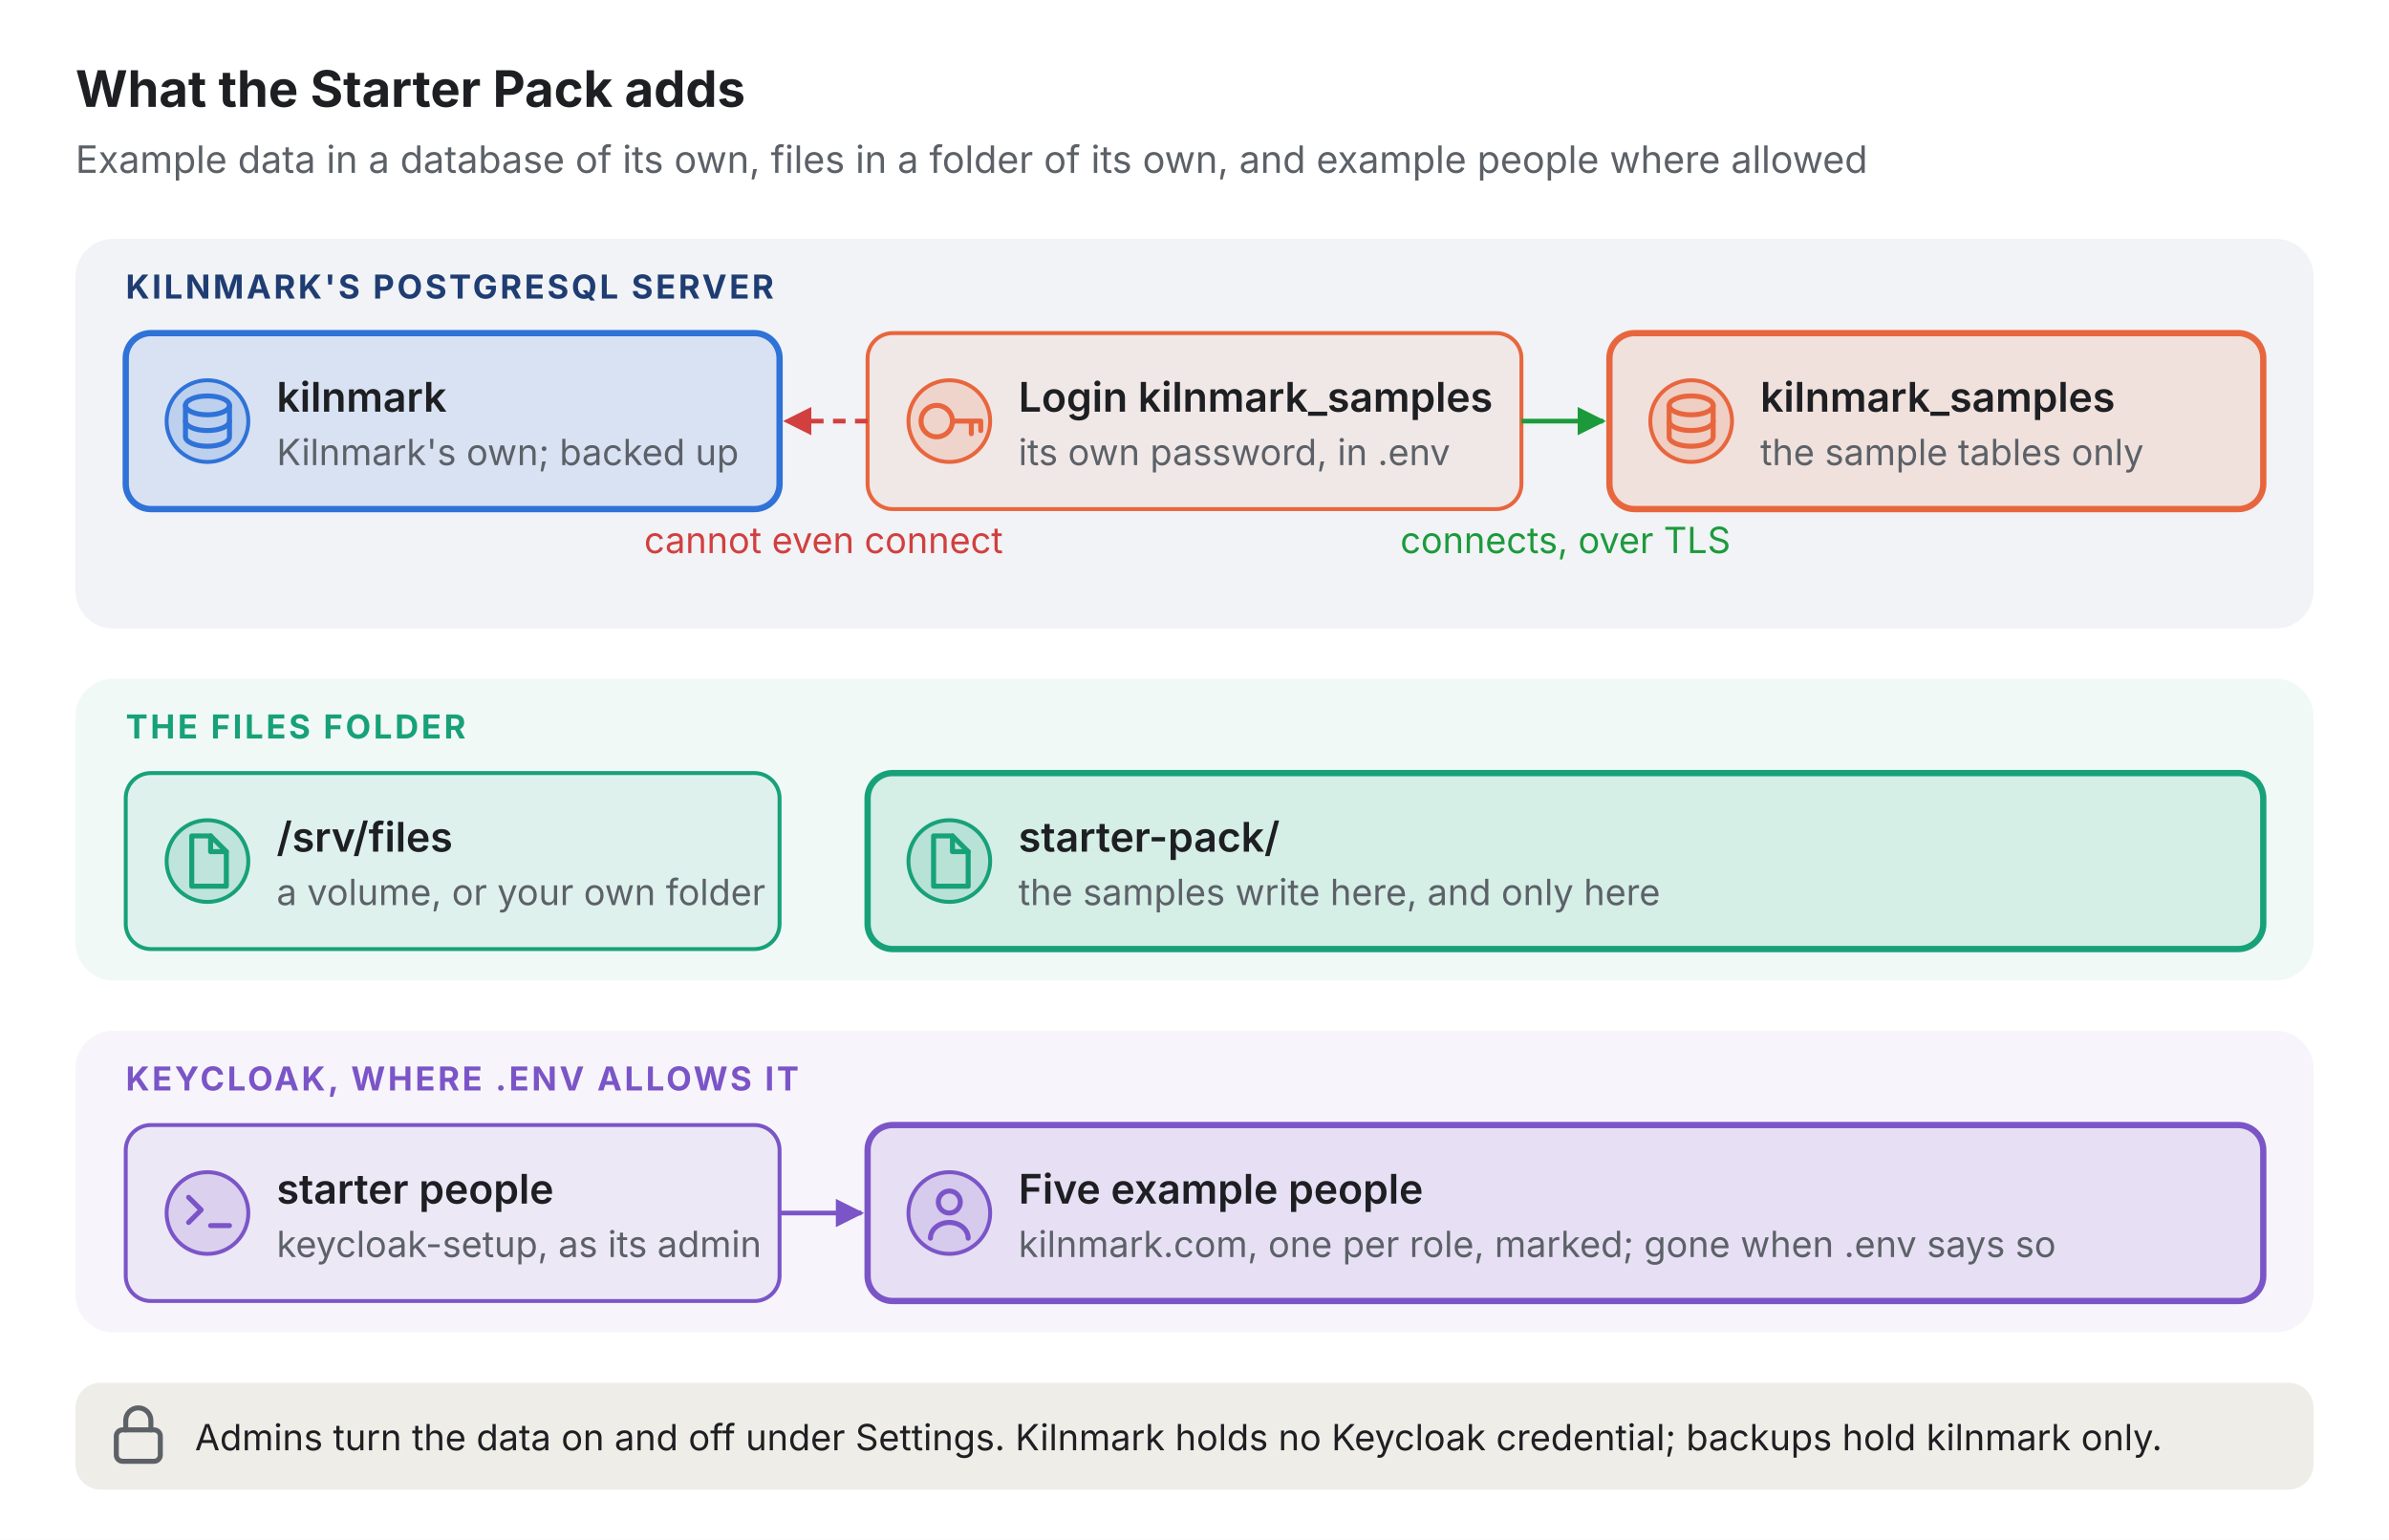
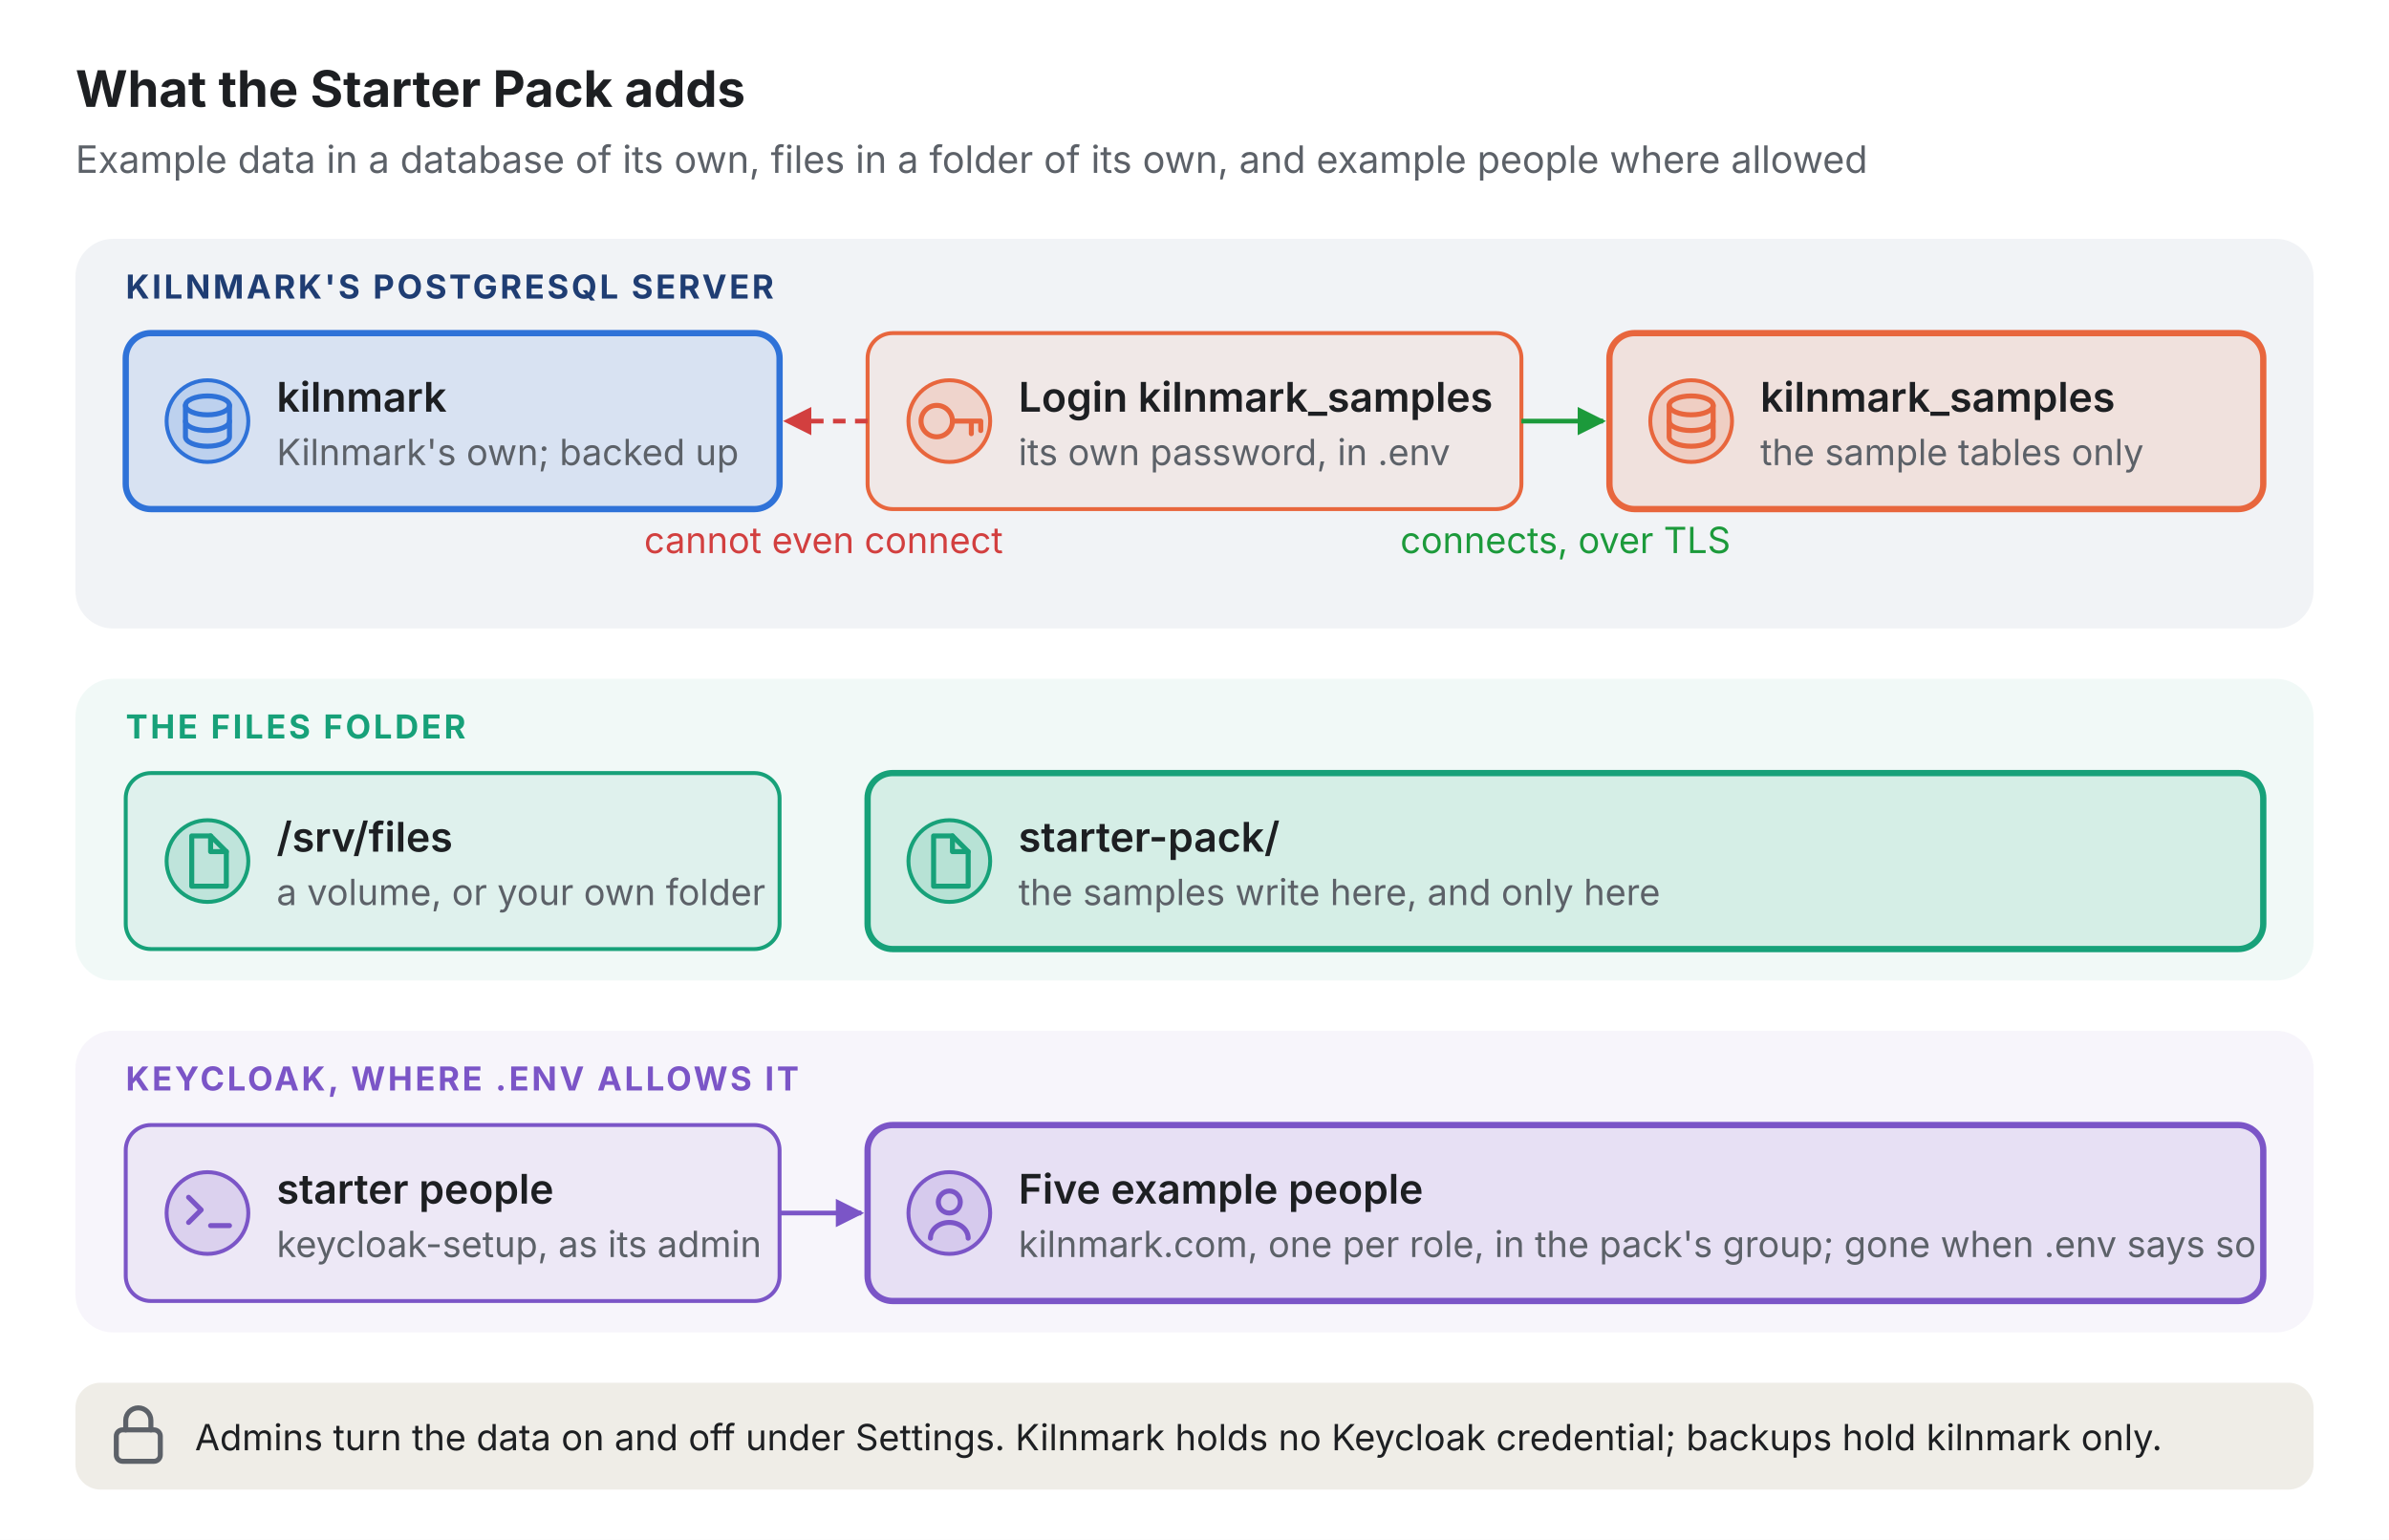
<svg xmlns="http://www.w3.org/2000/svg" viewBox="0 0 760 490" width="760" height="490" font-family="Inter, 'Segoe UI', Helvetica, Arial, sans-serif" role="img" aria-label="What the Starter Pack adds">
  <defs>
    <marker id="a1c9a3b" viewBox="0 0 10 10" refX="9" refY="5" markerWidth="6" markerHeight="6" orient="auto-start-reverse">
      <path d="M0 0L10 5L0 10z" fill="#1c9a3b" />
    </marker>
    <marker id="ad23f3f" viewBox="0 0 10 10" refX="9" refY="5" markerWidth="6" markerHeight="6" orient="auto-start-reverse">
      <path d="M0 0L10 5L0 10z" fill="#d23f3f" />
    </marker>
    <marker id="a7b55c7" viewBox="0 0 10 10" refX="9" refY="5" markerWidth="6" markerHeight="6" orient="auto-start-reverse">
      <path d="M0 0L10 5L0 10z" fill="#7b55c7" />
    </marker>
  </defs>
  <rect x="0" y="0" width="760" height="490" rx="0" fill="#ffffff" />
  <text x="24" y="34" font-size="16" fill="#1d1f22" font-weight="650">What the Starter Pack adds</text>
  <text x="24" y="55" font-size="12" fill="#5c6168">Example data in a database of its own, files in a folder of its own, and example people where allowed</text>
  <rect x="24" y="76" width="712" height="124" rx="12" fill="#1f3d73" fill-opacity="0.06" />
  <text x="40" y="95" font-size="10.5" fill="#1f3d73" font-weight="700" letter-spacing="0.08em">KILNMARK'S POSTGRESQL SERVER</text>
  <rect x="40" y="106" width="208" height="56" rx="8" fill="#2f72d8" fill-opacity="0.13" stroke="#2f72d8" stroke-width="2" />
  <circle cx="66" cy="134" r="13" fill="#2f72d8" fill-opacity="0.16" stroke="#2f72d8" stroke-width="1.25" />
  <g fill="none" stroke="#2f72d8" stroke-width="1.6" stroke-linecap="round" stroke-linejoin="round">
    <ellipse cx="66" cy="129" rx="7" ry="3" />
    <path d="M59 129v10a7 3 0 0 0 14 0v-10" />
    <path d="M59 134a7 3 0 0 0 14 0" />
  </g>
  <text x="88" y="131" font-size="13" fill="#1d1f22" font-weight="600">kilnmark</text>
  <text x="88" y="148" font-size="11.5" fill="#5c6168">Kilnmark's own; backed up</text>
  <rect x="276" y="106" width="208" height="56" rx="8" fill="#e8663d" fill-opacity="0.08" stroke="#e8663d" stroke-width="1.25" />
  <circle cx="302" cy="134" r="13" fill="#e8663d" fill-opacity="0.16" stroke="#e8663d" stroke-width="1.25" />
  <g fill="none" stroke="#e8663d" stroke-width="1.6" stroke-linecap="round" stroke-linejoin="round">
    <circle cx="298" cy="134" r="5" />
    <path d="M303 134h9M309 134v4M312 134v3" />
  </g>
  <text x="324" y="131" font-size="13" fill="#1d1f22" font-weight="600">Login kilnmark_samples</text>
  <text x="324" y="148" font-size="11.5" fill="#5c6168">its own password, in .env</text>
  <rect x="512" y="106" width="208" height="56" rx="8" fill="#e8663d" fill-opacity="0.13" stroke="#e8663d" stroke-width="2" />
  <circle cx="538" cy="134" r="13" fill="#e8663d" fill-opacity="0.16" stroke="#e8663d" stroke-width="1.25" />
  <g fill="none" stroke="#e8663d" stroke-width="1.6" stroke-linecap="round" stroke-linejoin="round">
    <ellipse cx="538" cy="129" rx="7" ry="3" />
    <path d="M531 129v10a7 3 0 0 0 14 0v-10" />
    <path d="M531 134a7 3 0 0 0 14 0" />
  </g>
  <text x="560" y="131" font-size="13" fill="#1d1f22" font-weight="600">kilnmark_samples</text>
  <text x="560" y="148" font-size="11.5" fill="#5c6168">the sample tables only</text>
  <path d="M484 134 L510 134" fill="none" stroke="#1c9a3b" stroke-width="1.5" stroke-linejoin="round" marker-end="url(#a1c9a3b)" />
  <text x="498" y="176" font-size="11.5" fill="#1c9a3b" text-anchor="middle">connects, over TLS</text>
  <path d="M276 134 L250 134" fill="none" stroke="#d23f3f" stroke-width="1.5" stroke-linejoin="round" stroke-dasharray="4 3" marker-end="url(#ad23f3f)" />
  <text x="262" y="176" font-size="11.5" fill="#d23f3f" text-anchor="middle">cannot even connect</text>
  <rect x="24" y="216" width="712" height="96" rx="12" fill="#17a179" fill-opacity="0.06" />
  <text x="40" y="235" font-size="10.5" fill="#17a179" font-weight="700" letter-spacing="0.08em">THE FILES FOLDER</text>
  <rect x="40" y="246" width="208" height="56" rx="8" fill="#17a179" fill-opacity="0.08" stroke="#17a179" stroke-width="1.25" />
  <circle cx="66" cy="274" r="13" fill="#17a179" fill-opacity="0.16" stroke="#17a179" stroke-width="1.25" />
  <g fill="none" stroke="#17a179" stroke-width="1.6" stroke-linecap="round" stroke-linejoin="round">
    <path d="M61 266h6l5 5v11h-11z" />
    <path d="M67 266v5h5" />
  </g>
  <text x="88" y="271" font-size="13" fill="#1d1f22" font-weight="600">/srv/files</text>
  <text x="88" y="288" font-size="11.5" fill="#5c6168">a volume, or your own folder</text>
  <rect x="276" y="246" width="444" height="56" rx="8" fill="#17a179" fill-opacity="0.13" stroke="#17a179" stroke-width="2" />
  <circle cx="302" cy="274" r="13" fill="#17a179" fill-opacity="0.16" stroke="#17a179" stroke-width="1.25" />
  <g fill="none" stroke="#17a179" stroke-width="1.6" stroke-linecap="round" stroke-linejoin="round">
    <path d="M297 266h6l5 5v11h-11z" />
    <path d="M303 266v5h5" />
  </g>
  <text x="324" y="271" font-size="13" fill="#1d1f22" font-weight="600">starter-pack/</text>
  <text x="324" y="288" font-size="11.5" fill="#5c6168">the samples write here, and only here</text>
  <rect x="24" y="328" width="712" height="96" rx="12" fill="#7b55c7" fill-opacity="0.06" />
  <text x="40" y="347" font-size="10.5" fill="#7b55c7" font-weight="700" letter-spacing="0.08em">KEYCLOAK, WHERE .ENV ALLOWS IT</text>
  <rect x="40" y="358" width="208" height="56" rx="8" fill="#7b55c7" fill-opacity="0.08" stroke="#7b55c7" stroke-width="1.25" />
  <circle cx="66" cy="386" r="13" fill="#7b55c7" fill-opacity="0.16" stroke="#7b55c7" stroke-width="1.25" />
  <g fill="none" stroke="#7b55c7" stroke-width="1.6" stroke-linecap="round" stroke-linejoin="round">
    <path d="M60 381l4 4l-4 4" />
    <path d="M67 390h6" />
  </g>
  <text x="88" y="383" font-size="13" fill="#1d1f22" font-weight="600">starter people</text>
  <text x="88" y="400" font-size="11.5" fill="#5c6168">keycloak-setup, as its admin</text>
  <rect x="276" y="358" width="444" height="56" rx="8" fill="#7b55c7" fill-opacity="0.13" stroke="#7b55c7" stroke-width="2" />
  <circle cx="302" cy="386" r="13" fill="#7b55c7" fill-opacity="0.16" stroke="#7b55c7" stroke-width="1.25" />
  <g fill="none" stroke="#7b55c7" stroke-width="1.6" stroke-linecap="round" stroke-linejoin="round">
    <circle cx="302" cy="382.5" r="3.5" />
    <path d="M296 394a6 5 0 0 1 12 0" />
  </g>
  <text x="324" y="383" font-size="13" fill="#1d1f22" font-weight="600">Five example people</text>
-   <text x="324" y="400" font-size="11.5" fill="#5c6168">kilnmark.com, one per role, marked; gone when .env says so</text>
+   <text x="324" y="400" font-size="11.5" fill="#5c6168">kilnmark.com, one per role, in the pack's group; gone when .env says so</text>
  <path d="M248 386 L274 386" fill="none" stroke="#7b55c7" stroke-width="1.5" stroke-linejoin="round" marker-end="url(#a7b55c7)" />
  <rect x="24" y="440" width="712" height="34" rx="8" fill="#efede7" />
  <g fill="none" stroke="#5c6168" stroke-width="1.6" stroke-linecap="round" stroke-linejoin="round">
    <rect x="37" y="455" width="14" height="10" rx="2" />
    <path d="M40 455v-3a4 4 0 0 1 8 0v3" />
  </g>
  <text x="62" y="461.5" font-size="11.5" fill="#1d1f22">Admins turn the data on and off under Settings. Kilnmark holds no Keycloak credential; backups hold kilnmark only.</text>
</svg>
